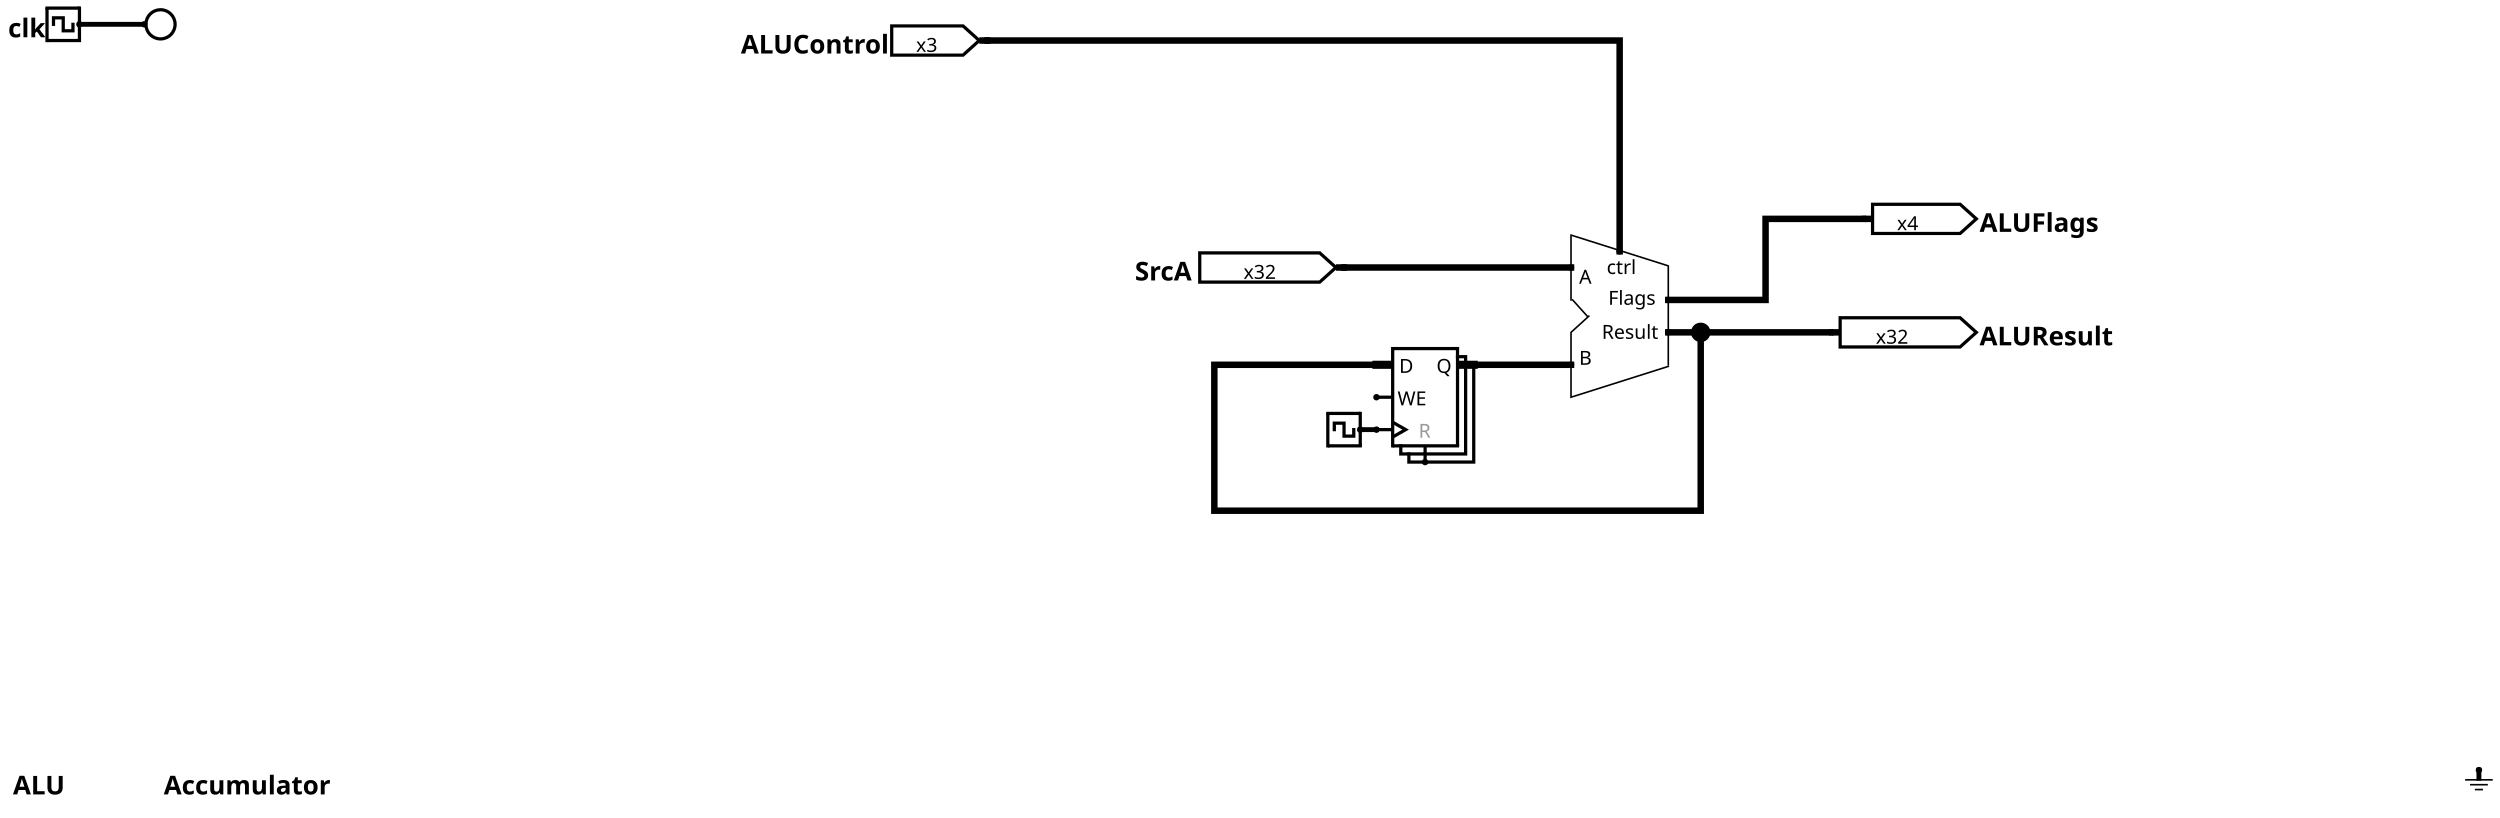
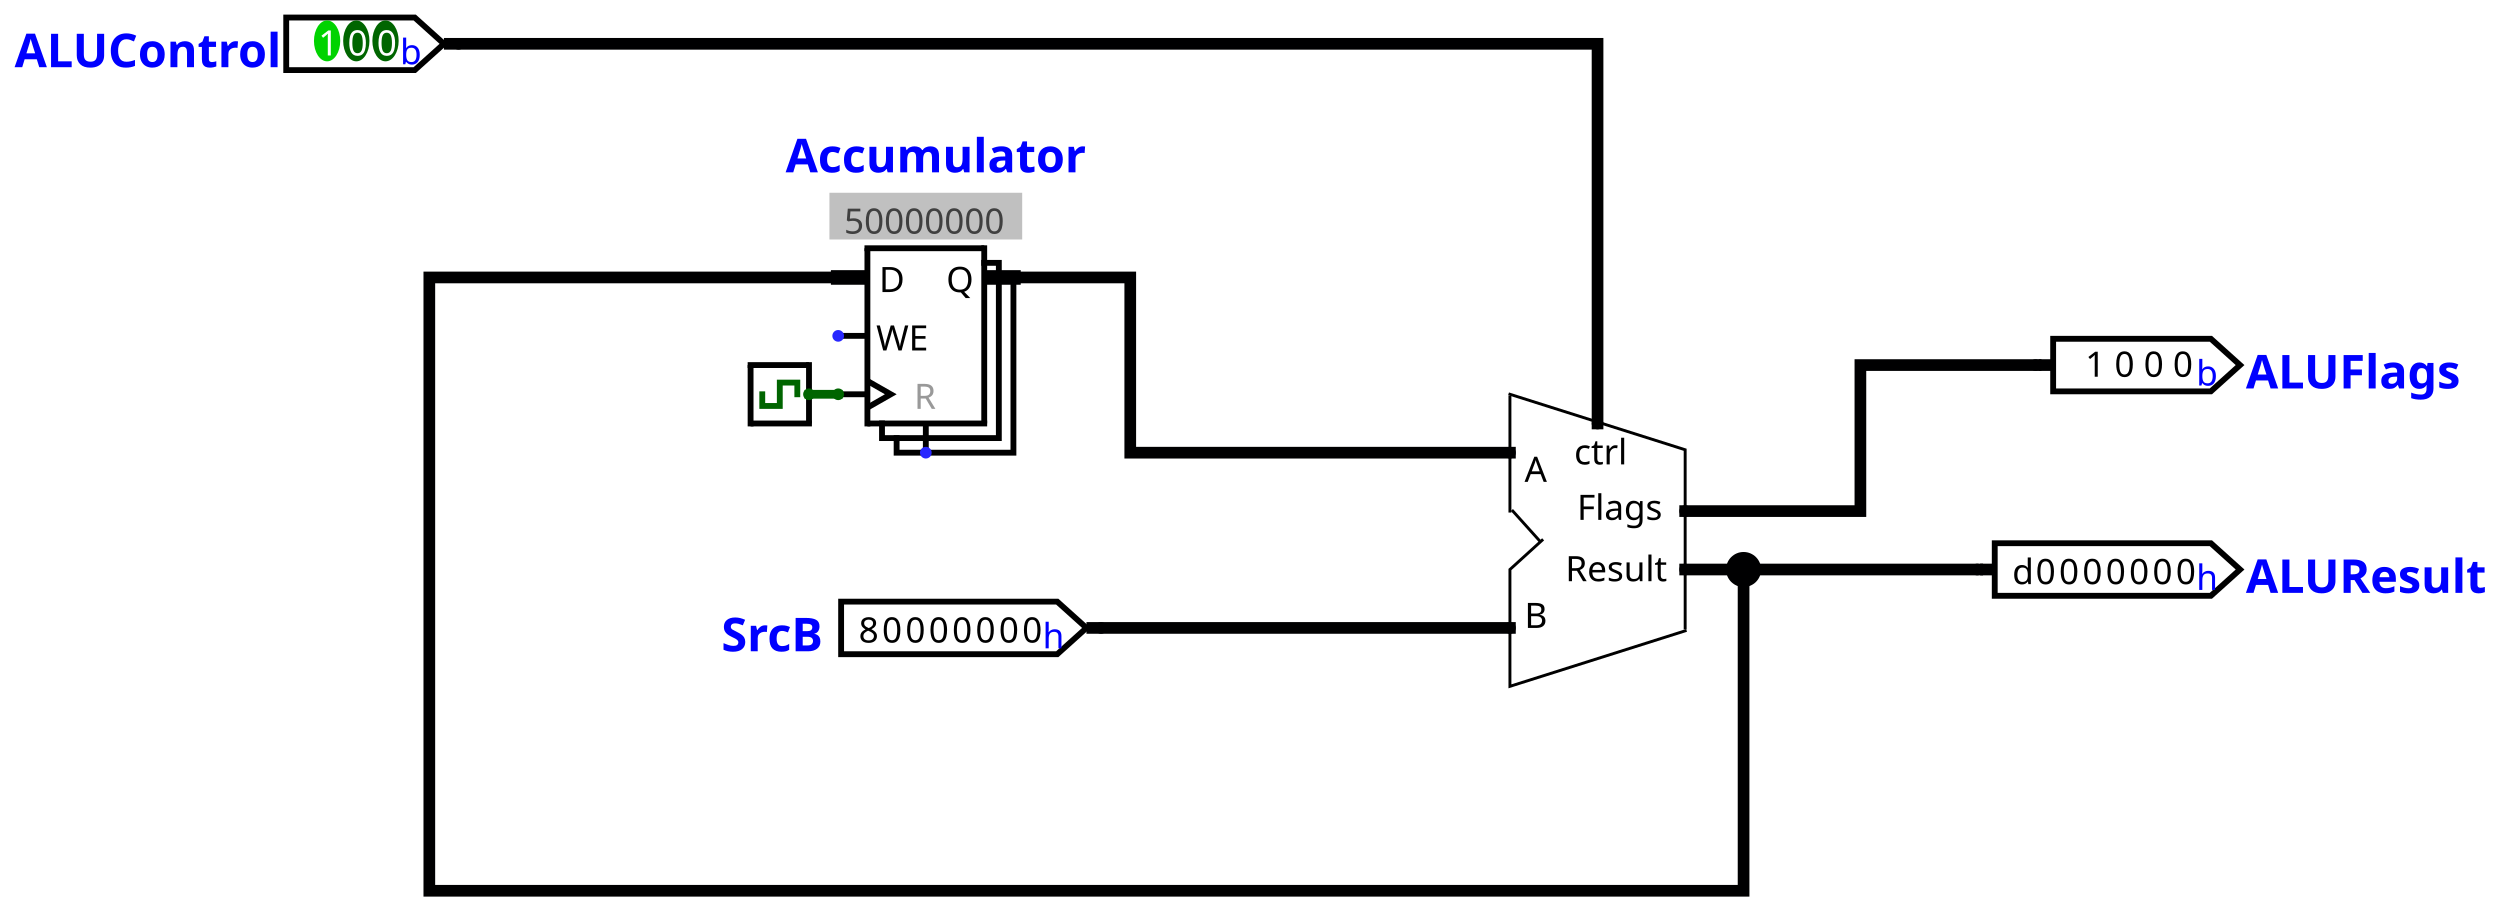
- <svg xmlns="http://www.w3.org/2000/svg" version="1.1" viewBox="0 0 1542 504">
-   <polyline fill="none" points="909,225 969,225" stroke="rgb(0, 0, 0)" stroke-linecap="square" stroke-width="4.0" />
-   <polyline fill="none" points="609,25 999,25 999,155" stroke="rgb(0, 0, 0)" stroke-linecap="square" stroke-width="4.0" />
-   <polyline fill="none" points="1029,185 1089,185 1089,135 1149,135" stroke="rgb(0, 0, 0)" stroke-linecap="square" stroke-width="4.0" />
-   <polyline fill="none" points="829,165 969,165" stroke="rgb(0, 0, 0)" stroke-linecap="square" stroke-width="4.0" />
-   <polyline fill="none" points="49,15 89,15" stroke="rgb(0, 0, 0)" stroke-linecap="square" stroke-width="3.0" />
-   <polyline fill="none" points="839,265 849,265" stroke="rgb(0, 0, 0)" stroke-linecap="square" stroke-width="3.0" />
-   <polyline fill="none" points="1029,205 1049,205 1129,205" stroke="rgb(0, 0, 0)" stroke-linecap="square" stroke-width="4.0" />
-   <polyline fill="none" points="1049,205 1049,315 749,315 749,225 849,225" stroke="rgb(0, 0, 0)" stroke-linecap="square" stroke-width="4.0" />
-   <ellipse cx="1049.0" cy="205.0" fill="rgb(0, 0, 0)" rx="6.0" ry="6.0" stroke="none" stroke-width="4.0" />
-   <polyline fill="none" points="1133,205 1132,205" stroke="rgb(0, 0, 1)" stroke-linecap="square" stroke-width="4.0" />
-   <polygon fill="none" points="1209,196 1219,205 1209,214 1135,214 1135,196" stroke="rgb(0, 0, 0)" stroke-linecap="square" stroke-width="2.0" />
-   <text fill="rgb(0, 0, 0)" font-family="Monospaced" font-size="12" x="1157.0" y="212.0">x32</text>
-   <text fill="rgb(0, 0, 0)" font-family="Monospaced" font-size="16" font-weight="bold" x="1221.0" y="213.0">ALUResult</text>
-   <ellipse cx="1129.0" cy="205.0" fill="rgb(0, 0, 0)" rx="2.0" ry="2.0" stroke="none" stroke-width="2.0" />
-   <polyline fill="none" points="1153,135 1152,135" stroke="rgb(0, 0, 1)" stroke-linecap="square" stroke-width="4.0" />
-   <polygon fill="none" points="1209,126 1219,135 1209,144 1155,144 1155,126" stroke="rgb(0, 0, 0)" stroke-linecap="square" stroke-width="2.0" />
-   <text fill="rgb(0, 0, 0)" font-family="Monospaced" font-size="12" x="1170.0" y="142.0">x4</text>
-   <text fill="rgb(0, 0, 0)" font-family="Monospaced" font-size="16" font-weight="bold" x="1221.0" y="143.0">ALUFlags</text>
-   <ellipse cx="1149.0" cy="135.0" fill="rgb(0, 0, 0)" rx="2.0" ry="2.0" stroke="none" stroke-width="2.0" />
-   <polyline fill="none" points="1529,475 1529,480" stroke="rgb(0, 0, 0)" stroke-linecap="square" stroke-width="3.0" />
-   <polyline fill="none" points="1537,481 1521,481" stroke="rgb(0, 0, 0)" stroke-linecap="square" stroke-width="1.0" />
-   <polyline fill="none" points="1534,484 1524,484" stroke="rgb(0, 0, 0)" stroke-linecap="square" stroke-width="1.0" />
-   <polyline fill="none" points="1531,487 1527,487" stroke="rgb(0, 0, 0)" stroke-linecap="square" stroke-width="1.0" />
-   <ellipse cx="1529.0" cy="475.0" fill="rgb(0, 0, 0)" rx="2.0" ry="2.0" stroke="none" stroke-width="1.0" />
-   <polyline fill="none" points="606,25 609,25" stroke="rgb(0, 0, 1)" stroke-linecap="square" stroke-width="4.0" />
-   <polygon fill="none" points="594,34 604,25 594,16 550,16 550,34" stroke="rgb(0, 0, 0)" stroke-linecap="square" stroke-width="2.0" />
-   <text fill="rgb(0, 0, 0)" font-family="Monospaced" font-size="12" x="565.0" y="32.0">x3</text>
-   <text fill="rgb(0, 0, 0)" font-family="Monospaced" font-size="16" font-weight="bold" x="457.0" y="33.0">ALUControl</text>
-   <ellipse cx="609.0" cy="25.0" fill="rgb(0, 0, 0)" rx="2.0" ry="2.0" stroke="none" stroke-width="2.0" />
-   <polyline fill="none" points="826,165 829,165" stroke="rgb(0, 0, 1)" stroke-linecap="square" stroke-width="4.0" />
-   <polygon fill="none" points="814,174 824,165 814,156 740,156 740,174" stroke="rgb(0, 0, 0)" stroke-linecap="square" stroke-width="2.0" />
-   <text fill="rgb(0, 0, 0)" font-family="Monospaced" font-size="12" x="767.0" y="172.0">x32</text>
-   <text fill="rgb(0, 0, 0)" font-family="Monospaced" font-size="16" font-weight="bold" x="700.0" y="173.0">SrcA</text>
-   <ellipse cx="829.0" cy="165.0" fill="rgb(0, 0, 0)" rx="2.0" ry="2.0" stroke="none" stroke-width="2.0" />
-   <polyline fill="none" points="819,255 838,255" stroke="rgb(0, 0, 0)" stroke-linecap="square" stroke-width="2.0" />
-   <polyline fill="none" points="839,255 839,274" stroke="rgb(0, 0, 0)" stroke-linecap="square" stroke-width="2.0" />
-   <polyline fill="none" points="839,275 820,275" stroke="rgb(0, 0, 0)" stroke-linecap="square" stroke-width="2.0" />
-   <polyline fill="none" points="819,275 819,256" stroke="rgb(0, 0, 0)" stroke-linecap="square" stroke-width="2.0" />
-   <polyline fill="none" points="823,265 823,261 829,261 829,269 835,269 835,265" stroke="rgb(0, 0, 0)" stroke-linecap="square" stroke-width="2.0" />
-   <ellipse cx="839.0" cy="265.0" fill="rgb(0, 0, 0)" rx="2.0" ry="2.0" stroke="none" stroke-width="2.0" />
-   <polyline fill="none" points="29,5 48,5" stroke="rgb(0, 0, 0)" stroke-linecap="square" stroke-width="2.0" />
-   <polyline fill="none" points="49,5 49,24" stroke="rgb(0, 0, 0)" stroke-linecap="square" stroke-width="2.0" />
-   <polyline fill="none" points="49,25 30,25" stroke="rgb(0, 0, 0)" stroke-linecap="square" stroke-width="2.0" />
-   <polyline fill="none" points="29,25 29,6" stroke="rgb(0, 0, 0)" stroke-linecap="square" stroke-width="2.0" />
-   <text fill="rgb(0, 0, 0)" font-family="SansSerif" font-size="16" font-weight="bold" x="5.0" y="23.0">clk</text>
-   <polyline fill="none" points="33,15 33,11 39,11 39,19 45,19 45,15" stroke="rgb(0, 0, 0)" stroke-linecap="square" stroke-width="2.0" />
-   <ellipse cx="49.0" cy="15.0" fill="rgb(0, 0, 0)" rx="2.0" ry="2.0" stroke="none" stroke-width="2.0" />
-   <polyline fill="none" points="899,220 904,220 904,280 864,280 864,275" stroke="rgb(0, 0, 0)" stroke-linecap="square" stroke-width="2.0" />
-   <polyline fill="none" points="904,225 909,225 909,285 869,285 869,280" stroke="rgb(0, 0, 0)" stroke-linecap="square" stroke-width="2.0" />
-   <polyline fill="none" points="849,225 857,225" stroke="rgb(0, 0, 1)" stroke-linecap="square" stroke-width="5.0" />
-   <polyline fill="none" points="901,225 909,225" stroke="rgb(0, 0, 1)" stroke-linecap="square" stroke-width="5.0" />
-   <polyline fill="none" points="859,215 898,215" stroke="rgb(0, 0, 0)" stroke-linecap="square" stroke-width="2.0" />
-   <polyline fill="none" points="899,215 899,274" stroke="rgb(0, 0, 0)" stroke-linecap="square" stroke-width="2.0" />
-   <polyline fill="none" points="899,275 860,275" stroke="rgb(0, 0, 0)" stroke-linecap="square" stroke-width="2.0" />
-   <polyline fill="none" points="859,275 859,216" stroke="rgb(0, 0, 0)" stroke-linecap="square" stroke-width="2.0" />
-   <text fill="rgb(0, 0, 0)" font-family="SansSerif" font-size="12" x="863.0" y="230.0">D</text>
-   <text fill="rgb(0, 0, 0)" font-family="SansSerif" font-size="12" x="886.0" y="230.0">Q</text>
-   <polyline fill="none" points="879,276 879,285" stroke="rgb(0, 0, 0)" stroke-linecap="square" stroke-width="2.0" />
-   <text fill="rgb(153, 153, 153)" font-family="SansSerif" font-size="12" x="875.0" y="270.0">R</text>
-   <text fill="rgb(0, 0, 0)" font-family="SansSerif" font-size="12" x="862.0" y="250.0">WE</text>
-   <polyline fill="none" points="849,245 858,245" stroke="rgb(0, 0, 0)" stroke-linecap="square" stroke-width="2.0" />
-   <polyline fill="none" points="860,261 867,265 860,269" stroke="rgb(0, 0, 0)" stroke-linecap="square" stroke-width="2.0" />
-   <polyline fill="none" points="849,265 858,265" stroke="rgb(0, 0, 0)" stroke-linecap="square" stroke-width="2.0" />
-   <ellipse cx="849.0" cy="225.0" fill="rgb(0, 0, 0)" rx="2.0" ry="2.0" stroke="none" stroke-width="1.0" />
-   <ellipse cx="909.0" cy="225.0" fill="rgb(0, 0, 0)" rx="2.0" ry="2.0" stroke="none" stroke-width="1.0" />
-   <ellipse cx="879.0" cy="285.0" fill="rgb(0, 0, 0)" rx="2.0" ry="2.0" stroke="none" stroke-width="1.0" />
-   <ellipse cx="849.0" cy="245.0" fill="rgb(0, 0, 0)" rx="2.0" ry="2.0" stroke="none" stroke-width="1.0" />
-   <ellipse cx="849.0" cy="265.0" fill="rgb(0, 0, 0)" rx="2.0" ry="2.0" stroke="none" stroke-width="1.0" />
-   <ellipse cx="99.0" cy="15.0" fill="none" rx="9.0" ry="9.0" stroke="rgb(0, 0, 0)" stroke-width="2.0" />
-   <ellipse cx="89.0" cy="15.0" fill="rgb(0, 0, 0)" rx="2.0" ry="2.0" stroke="none" stroke-width="1.0" />
-   <text fill="rgb(0, 0, 0)" font-family="SansSerif" font-size="16" font-weight="bold" x="101.0" y="490.0">Accumulator</text>
-   <text fill="rgb(0, 0, 0)" font-family="SansSerif" font-size="16" font-weight="bold" x="8.0" y="490.0">ALU</text>
-   <text fill="rgb(0, 0, 0)" font-family="SansSerif" font-size="12" x="974.0" y="175.0">A</text>
-   <text fill="rgb(0, 0, 0)" font-family="SansSerif" font-size="12" x="974.0" y="225.0">B</text>
-   <text fill="rgb(0, 0, 0)" font-family="SansSerif" font-size="12" x="988.0" y="209.0">Result</text>
-   <text fill="rgb(0, 0, 0)" font-family="SansSerif" font-size="12" x="992.0" y="188.0">Flags</text>
-   <text fill="rgb(0, 0, 0)" font-family="SansSerif" font-size="12" x="991.0" y="169.0">ctrl</text>
-   <polyline fill="none" points="969,146 969,185" stroke="rgb(0, 0, 0)" stroke-linecap="square" stroke-width="1.0" />
-   <polyline fill="none" points="970,185 979,195" stroke="rgb(0, 0, 0)" stroke-linecap="square" stroke-width="1.0" />
-   <polyline fill="none" points="969,145 1029,164 1029,225" stroke="rgb(0, 0, 0)" stroke-linecap="square" stroke-width="1.0" />
-   <polyline fill="none" points="980,195 969,205 969,245 1029,226" stroke="rgb(0, 0, 0)" stroke-linecap="square" stroke-width="1.0" />
-   <ellipse cx="969.0" cy="165.0" fill="rgb(0, 0, 0)" rx="2.0" ry="2.0" stroke="none" stroke-width="1.0" />
-   <ellipse cx="969.0" cy="225.0" fill="rgb(0, 0, 0)" rx="2.0" ry="2.0" stroke="none" stroke-width="1.0" />
-   <ellipse cx="999.0" cy="155.0" fill="rgb(0, 0, 0)" rx="2.0" ry="2.0" stroke="none" stroke-width="1.0" />
-   <ellipse cx="1029.0" cy="185.0" fill="rgb(0, 0, 0)" rx="2.0" ry="2.0" stroke="none" stroke-width="1.0" />
-   <ellipse cx="1029.0" cy="205.0" fill="rgb(0, 0, 0)" rx="2.0" ry="2.0" stroke="none" stroke-width="1.0" />
+ <svg xmlns="http://www.w3.org/2000/svg" version="1.1" viewBox="0 0 856 311">
+   <polyline fill="none" points="347,95 387,95 387,155 517,155" stroke="rgb(0, 0, 1)" stroke-linecap="square" stroke-width="4.0" />
+   <polyline fill="none" points="577,175 637,175 637,125 697,125" stroke="rgb(0, 0, 1)" stroke-linecap="square" stroke-width="4.0" />
+   <polyline fill="none" points="577,195 597,195 677,195" stroke="rgb(0, 0, 1)" stroke-linecap="square" stroke-width="4.0" />
+   <polyline fill="none" points="277,135 287,135" stroke="rgb(0, 101, 0)" stroke-linecap="square" stroke-width="3.0" />
+   <polyline fill="none" points="597,195 597,305 147,305 147,95 287,95" stroke="rgb(0, 0, 1)" stroke-linecap="square" stroke-width="4.0" />
+   <ellipse cx="597.0" cy="195.0" fill="rgb(0, 0, 1)" rx="6.0" ry="6.0" stroke="none" stroke-width="4.0" />
+   <polyline fill="none" points="681,195 680,195" stroke="rgb(0, 0, 1)" stroke-linecap="square" stroke-width="4.0" />
+   <polygon fill="none" points="757,186 767,195 757,204 683,204 683,186" stroke="rgb(0, 0, 0)" stroke-linecap="square" stroke-width="2.0" />
+   <text fill="rgb(0, 0, 255)" font-family="Monospaced" font-size="12" x="752.0" y="202.0">h</text>
+   <text fill="rgb(0, 0, 0)" font-family="Monospaced" font-size="12" x="745.0" y="200.0">0</text>
+   <text fill="rgb(0, 0, 0)" font-family="Monospaced" font-size="12" x="737.0" y="200.0">0</text>
+   <text fill="rgb(0, 0, 0)" font-family="Monospaced" font-size="12" x="729.0" y="200.0">0</text>
+   <text fill="rgb(0, 0, 0)" font-family="Monospaced" font-size="12" x="721.0" y="200.0">0</text>
+   <text fill="rgb(0, 0, 0)" font-family="Monospaced" font-size="12" x="713.0" y="200.0">0</text>
+   <text fill="rgb(0, 0, 0)" font-family="Monospaced" font-size="12" x="705.0" y="200.0">0</text>
+   <text fill="rgb(0, 0, 0)" font-family="Monospaced" font-size="12" x="697.0" y="200.0">0</text>
+   <text fill="rgb(0, 0, 0)" font-family="Monospaced" font-size="12" x="689.0" y="200.0">d</text>
+   <text fill="rgb(0, 0, 255)" font-family="Monospaced" font-size="16" font-weight="bold" x="769.0" y="203.0">ALUResult</text>
+   <ellipse cx="677.0" cy="195.0" fill="rgb(0, 0, 1)" rx="2.0" ry="2.0" stroke="none" stroke-width="2.0" />
+   <polyline fill="none" points="701,125 700,125" stroke="rgb(0, 0, 1)" stroke-linecap="square" stroke-width="4.0" />
+   <polygon fill="none" points="757,116 767,125 757,134 703,134 703,116" stroke="rgb(0, 0, 0)" stroke-linecap="square" stroke-width="2.0" />
+   <text fill="rgb(0, 0, 255)" font-family="Monospaced" font-size="12" x="752.0" y="132.0">b</text>
+   <text fill="rgb(0, 0, 0)" font-family="Monospaced" font-size="12" x="744.0" y="129.0">0</text>
+   <text fill="rgb(0, 0, 0)" font-family="Monospaced" font-size="12" x="734.0" y="129.0">0</text>
+   <text fill="rgb(0, 0, 0)" font-family="Monospaced" font-size="12" x="724.0" y="129.0">0</text>
+   <text fill="rgb(0, 0, 0)" font-family="Monospaced" font-size="12" x="714.0" y="129.0">1</text>
+   <text fill="rgb(0, 0, 255)" font-family="Monospaced" font-size="16" font-weight="bold" x="769.0" y="133.0">ALUFlags</text>
+   <ellipse cx="697.0" cy="125.0" fill="rgb(0, 0, 1)" rx="2.0" ry="2.0" stroke="none" stroke-width="2.0" />
+   <polyline fill="none" points="154,15 157,15 547,15 547,145" stroke="rgb(0, 0, 1)" stroke-linecap="square" stroke-width="4.0" />
+   <polygon fill="none" points="142,24 152,15 142,6 98,6 98,24" stroke="rgb(0, 0, 0)" stroke-linecap="square" stroke-width="2.0" />
+   <text fill="rgb(0, 0, 255)" font-family="Monospaced" font-size="12" x="137.0" y="22.0">b</text>
+   <ellipse cx="132.0" cy="14.0" fill="rgb(0, 101, 0)" rx="4.5" ry="7.0" stroke="none" stroke-width="2.0" />
+   <text fill="rgb(255, 255, 255)" font-family="Monospaced" font-size="12" x="129.0" y="19.0">0</text>
+   <ellipse cx="122.0" cy="14.0" fill="rgb(0, 101, 0)" rx="4.5" ry="7.0" stroke="none" stroke-width="2.0" />
+   <text fill="rgb(255, 255, 255)" font-family="Monospaced" font-size="12" x="119.0" y="19.0">0</text>
+   <ellipse cx="112.0" cy="14.0" fill="rgb(0, 211, 0)" rx="4.5" ry="7.0" stroke="none" stroke-width="2.0" />
+   <text fill="rgb(255, 255, 255)" font-family="Monospaced" font-size="12" x="109.0" y="19.0">1</text>
+   <text fill="rgb(0, 0, 255)" font-family="Monospaced" font-size="16" font-weight="bold" x="5.0" y="23.0">ALUControl</text>
+   <ellipse cx="157.0" cy="15.0" fill="rgb(0, 0, 1)" rx="2.0" ry="2.0" stroke="none" stroke-width="2.0" />
+   <polyline fill="none" points="257,125 276,125" stroke="rgb(0, 0, 0)" stroke-linecap="square" stroke-width="2.0" />
+   <polyline fill="none" points="277,125 277,144" stroke="rgb(0, 0, 0)" stroke-linecap="square" stroke-width="2.0" />
+   <polyline fill="none" points="277,145 258,145" stroke="rgb(0, 0, 0)" stroke-linecap="square" stroke-width="2.0" />
+   <polyline fill="none" points="257,145 257,126" stroke="rgb(0, 0, 0)" stroke-linecap="square" stroke-width="2.0" />
+   <polyline fill="none" points="261,135 261,139 267,139 267,131 273,131 273,135" stroke="rgb(0, 101, 0)" stroke-linecap="square" stroke-width="2.0" />
+   <ellipse cx="277.0" cy="135.0" fill="rgb(0, 101, 0)" rx="2.0" ry="2.0" stroke="none" stroke-width="2.0" />
+   <polyline fill="none" points="374,215 377,215 517,215" stroke="rgb(0, 0, 1)" stroke-linecap="square" stroke-width="4.0" />
+   <polygon fill="none" points="362,224 372,215 362,206 288,206 288,224" stroke="rgb(0, 0, 0)" stroke-linecap="square" stroke-width="2.0" />
+   <text fill="rgb(0, 0, 255)" font-family="Monospaced" font-size="12" x="357.0" y="222.0">h</text>
+   <text fill="rgb(0, 0, 0)" font-family="Monospaced" font-size="12" x="350.0" y="220.0">0</text>
+   <text fill="rgb(0, 0, 0)" font-family="Monospaced" font-size="12" x="342.0" y="220.0">0</text>
+   <text fill="rgb(0, 0, 0)" font-family="Monospaced" font-size="12" x="334.0" y="220.0">0</text>
+   <text fill="rgb(0, 0, 0)" font-family="Monospaced" font-size="12" x="326.0" y="220.0">0</text>
+   <text fill="rgb(0, 0, 0)" font-family="Monospaced" font-size="12" x="318.0" y="220.0">0</text>
+   <text fill="rgb(0, 0, 0)" font-family="Monospaced" font-size="12" x="310.0" y="220.0">0</text>
+   <text fill="rgb(0, 0, 0)" font-family="Monospaced" font-size="12" x="302.0" y="220.0">0</text>
+   <text fill="rgb(0, 0, 0)" font-family="Monospaced" font-size="12" x="294.0" y="220.0">8</text>
+   <text fill="rgb(0, 0, 255)" font-family="Monospaced" font-size="16" font-weight="bold" x="247.0" y="223.0">SrcB</text>
+   <ellipse cx="377.0" cy="215.0" fill="rgb(0, 0, 1)" rx="2.0" ry="2.0" stroke="none" stroke-width="2.0" />
+   <rect fill="rgb(192, 192, 192)" height="16" stroke="none" stroke-linecap="square" stroke-width="1.0" width="66" x="284" y="66" />
+   <text fill="rgb(64, 64, 64)" font-family="SansSerif" font-size="12" x="289.0" y="80.0">50000000</text>
+   <polyline fill="none" points="337,90 342,90 342,150 302,150 302,145" stroke="rgb(0, 0, 0)" stroke-linecap="square" stroke-width="2.0" />
+   <polyline fill="none" points="342,95 347,95 347,155 307,155 307,150" stroke="rgb(0, 0, 0)" stroke-linecap="square" stroke-width="2.0" />
+   <polyline fill="none" points="287,95 295,95" stroke="rgb(0, 0, 1)" stroke-linecap="square" stroke-width="5.0" />
+   <polyline fill="none" points="339,95 347,95" stroke="rgb(0, 0, 1)" stroke-linecap="square" stroke-width="5.0" />
+   <polyline fill="none" points="297,85 336,85" stroke="rgb(0, 0, 0)" stroke-linecap="square" stroke-width="2.0" />
+   <polyline fill="none" points="337,85 337,144" stroke="rgb(0, 0, 0)" stroke-linecap="square" stroke-width="2.0" />
+   <polyline fill="none" points="337,145 298,145" stroke="rgb(0, 0, 0)" stroke-linecap="square" stroke-width="2.0" />
+   <polyline fill="none" points="297,145 297,86" stroke="rgb(0, 0, 0)" stroke-linecap="square" stroke-width="2.0" />
+   <text fill="rgb(0, 0, 0)" font-family="SansSerif" font-size="12" x="301.0" y="100.0">D</text>
+   <text fill="rgb(0, 0, 0)" font-family="SansSerif" font-size="12" x="324.0" y="100.0">Q</text>
+   <polyline fill="none" points="317,146 317,155" stroke="rgb(0, 0, 0)" stroke-linecap="square" stroke-width="2.0" />
+   <text fill="rgb(153, 153, 153)" font-family="SansSerif" font-size="12" x="313.0" y="140.0">R</text>
+   <text fill="rgb(0, 0, 0)" font-family="SansSerif" font-size="12" x="300.0" y="120.0">WE</text>
+   <polyline fill="none" points="287,115 296,115" stroke="rgb(0, 0, 0)" stroke-linecap="square" stroke-width="2.0" />
+   <polyline fill="none" points="298,131 305,135 298,139" stroke="rgb(0, 0, 0)" stroke-linecap="square" stroke-width="2.0" />
+   <polyline fill="none" points="287,135 296,135" stroke="rgb(0, 0, 0)" stroke-linecap="square" stroke-width="2.0" />
+   <text fill="rgb(0, 0, 255)" font-family="SansSerif" font-size="16" font-weight="bold" x="269.0" y="59.0">Accumulator</text>
+   <ellipse cx="287.0" cy="95.0" fill="rgb(0, 0, 1)" rx="2.0" ry="2.0" stroke="none" stroke-width="1.0" />
+   <ellipse cx="347.0" cy="95.0" fill="rgb(0, 0, 1)" rx="2.0" ry="2.0" stroke="none" stroke-width="1.0" />
+   <ellipse cx="317.0" cy="155.0" fill="rgb(40, 39, 255)" rx="2.0" ry="2.0" stroke="none" stroke-width="1.0" />
+   <ellipse cx="287.0" cy="115.0" fill="rgb(40, 39, 255)" rx="2.0" ry="2.0" stroke="none" stroke-width="1.0" />
+   <ellipse cx="287.0" cy="135.0" fill="rgb(0, 101, 0)" rx="2.0" ry="2.0" stroke="none" stroke-width="1.0" />
+   <text fill="rgb(0, 0, 0)" font-family="SansSerif" font-size="12" x="522.0" y="165.0">A</text>
+   <text fill="rgb(0, 0, 0)" font-family="SansSerif" font-size="12" x="522.0" y="215.0">B</text>
+   <text fill="rgb(0, 0, 0)" font-family="SansSerif" font-size="12" x="536.0" y="199.0">Result</text>
+   <text fill="rgb(0, 0, 0)" font-family="SansSerif" font-size="12" x="540.0" y="178.0">Flags</text>
+   <text fill="rgb(0, 0, 0)" font-family="SansSerif" font-size="12" x="539.0" y="159.0">ctrl</text>
+   <polyline fill="none" points="517,136 517,175" stroke="rgb(0, 0, 0)" stroke-linecap="square" stroke-width="1.0" />
+   <polyline fill="none" points="518,175 527,185" stroke="rgb(0, 0, 0)" stroke-linecap="square" stroke-width="1.0" />
+   <polyline fill="none" points="517,135 577,154 577,215" stroke="rgb(0, 0, 0)" stroke-linecap="square" stroke-width="1.0" />
+   <polyline fill="none" points="528,185 517,195 517,235 577,216" stroke="rgb(0, 0, 0)" stroke-linecap="square" stroke-width="1.0" />
+   <ellipse cx="517.0" cy="155.0" fill="rgb(0, 0, 1)" rx="2.0" ry="2.0" stroke="none" stroke-width="1.0" />
+   <ellipse cx="517.0" cy="215.0" fill="rgb(0, 0, 1)" rx="2.0" ry="2.0" stroke="none" stroke-width="1.0" />
+   <ellipse cx="547.0" cy="145.0" fill="rgb(0, 0, 1)" rx="2.0" ry="2.0" stroke="none" stroke-width="1.0" />
+   <ellipse cx="577.0" cy="175.0" fill="rgb(0, 0, 1)" rx="2.0" ry="2.0" stroke="none" stroke-width="1.0" />
+   <ellipse cx="577.0" cy="195.0" fill="rgb(0, 0, 1)" rx="2.0" ry="2.0" stroke="none" stroke-width="1.0" />
</svg>
